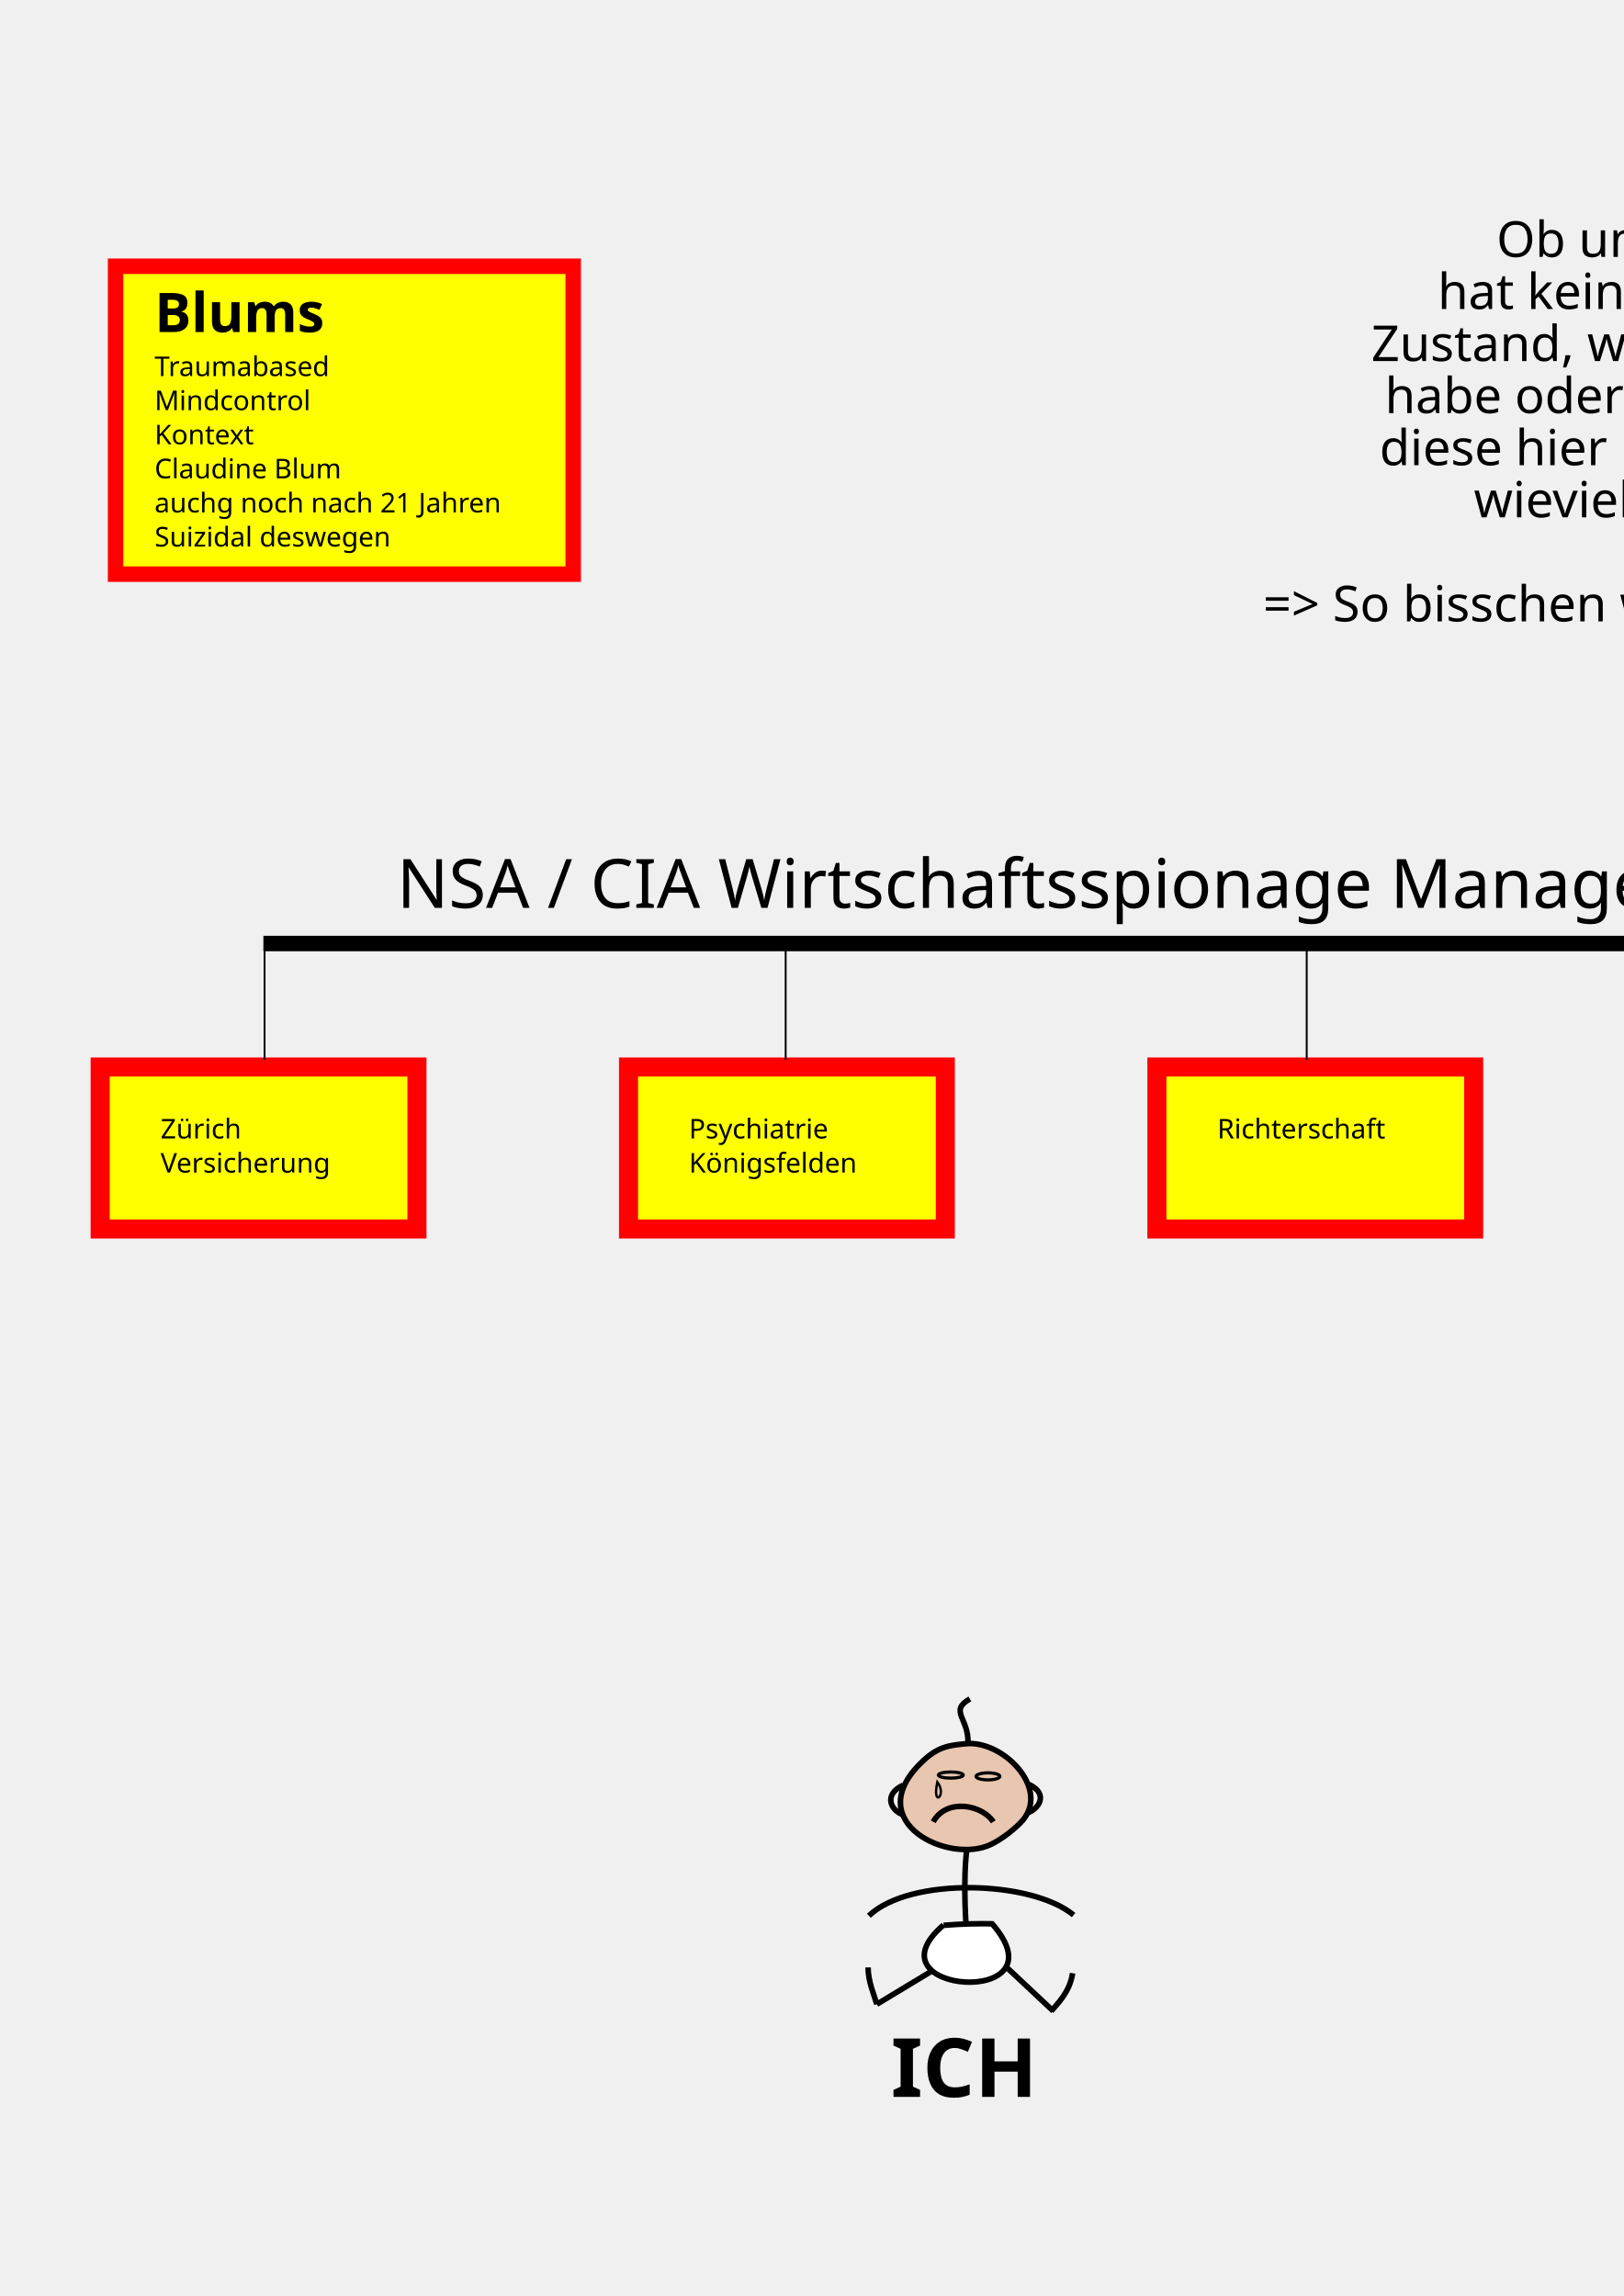
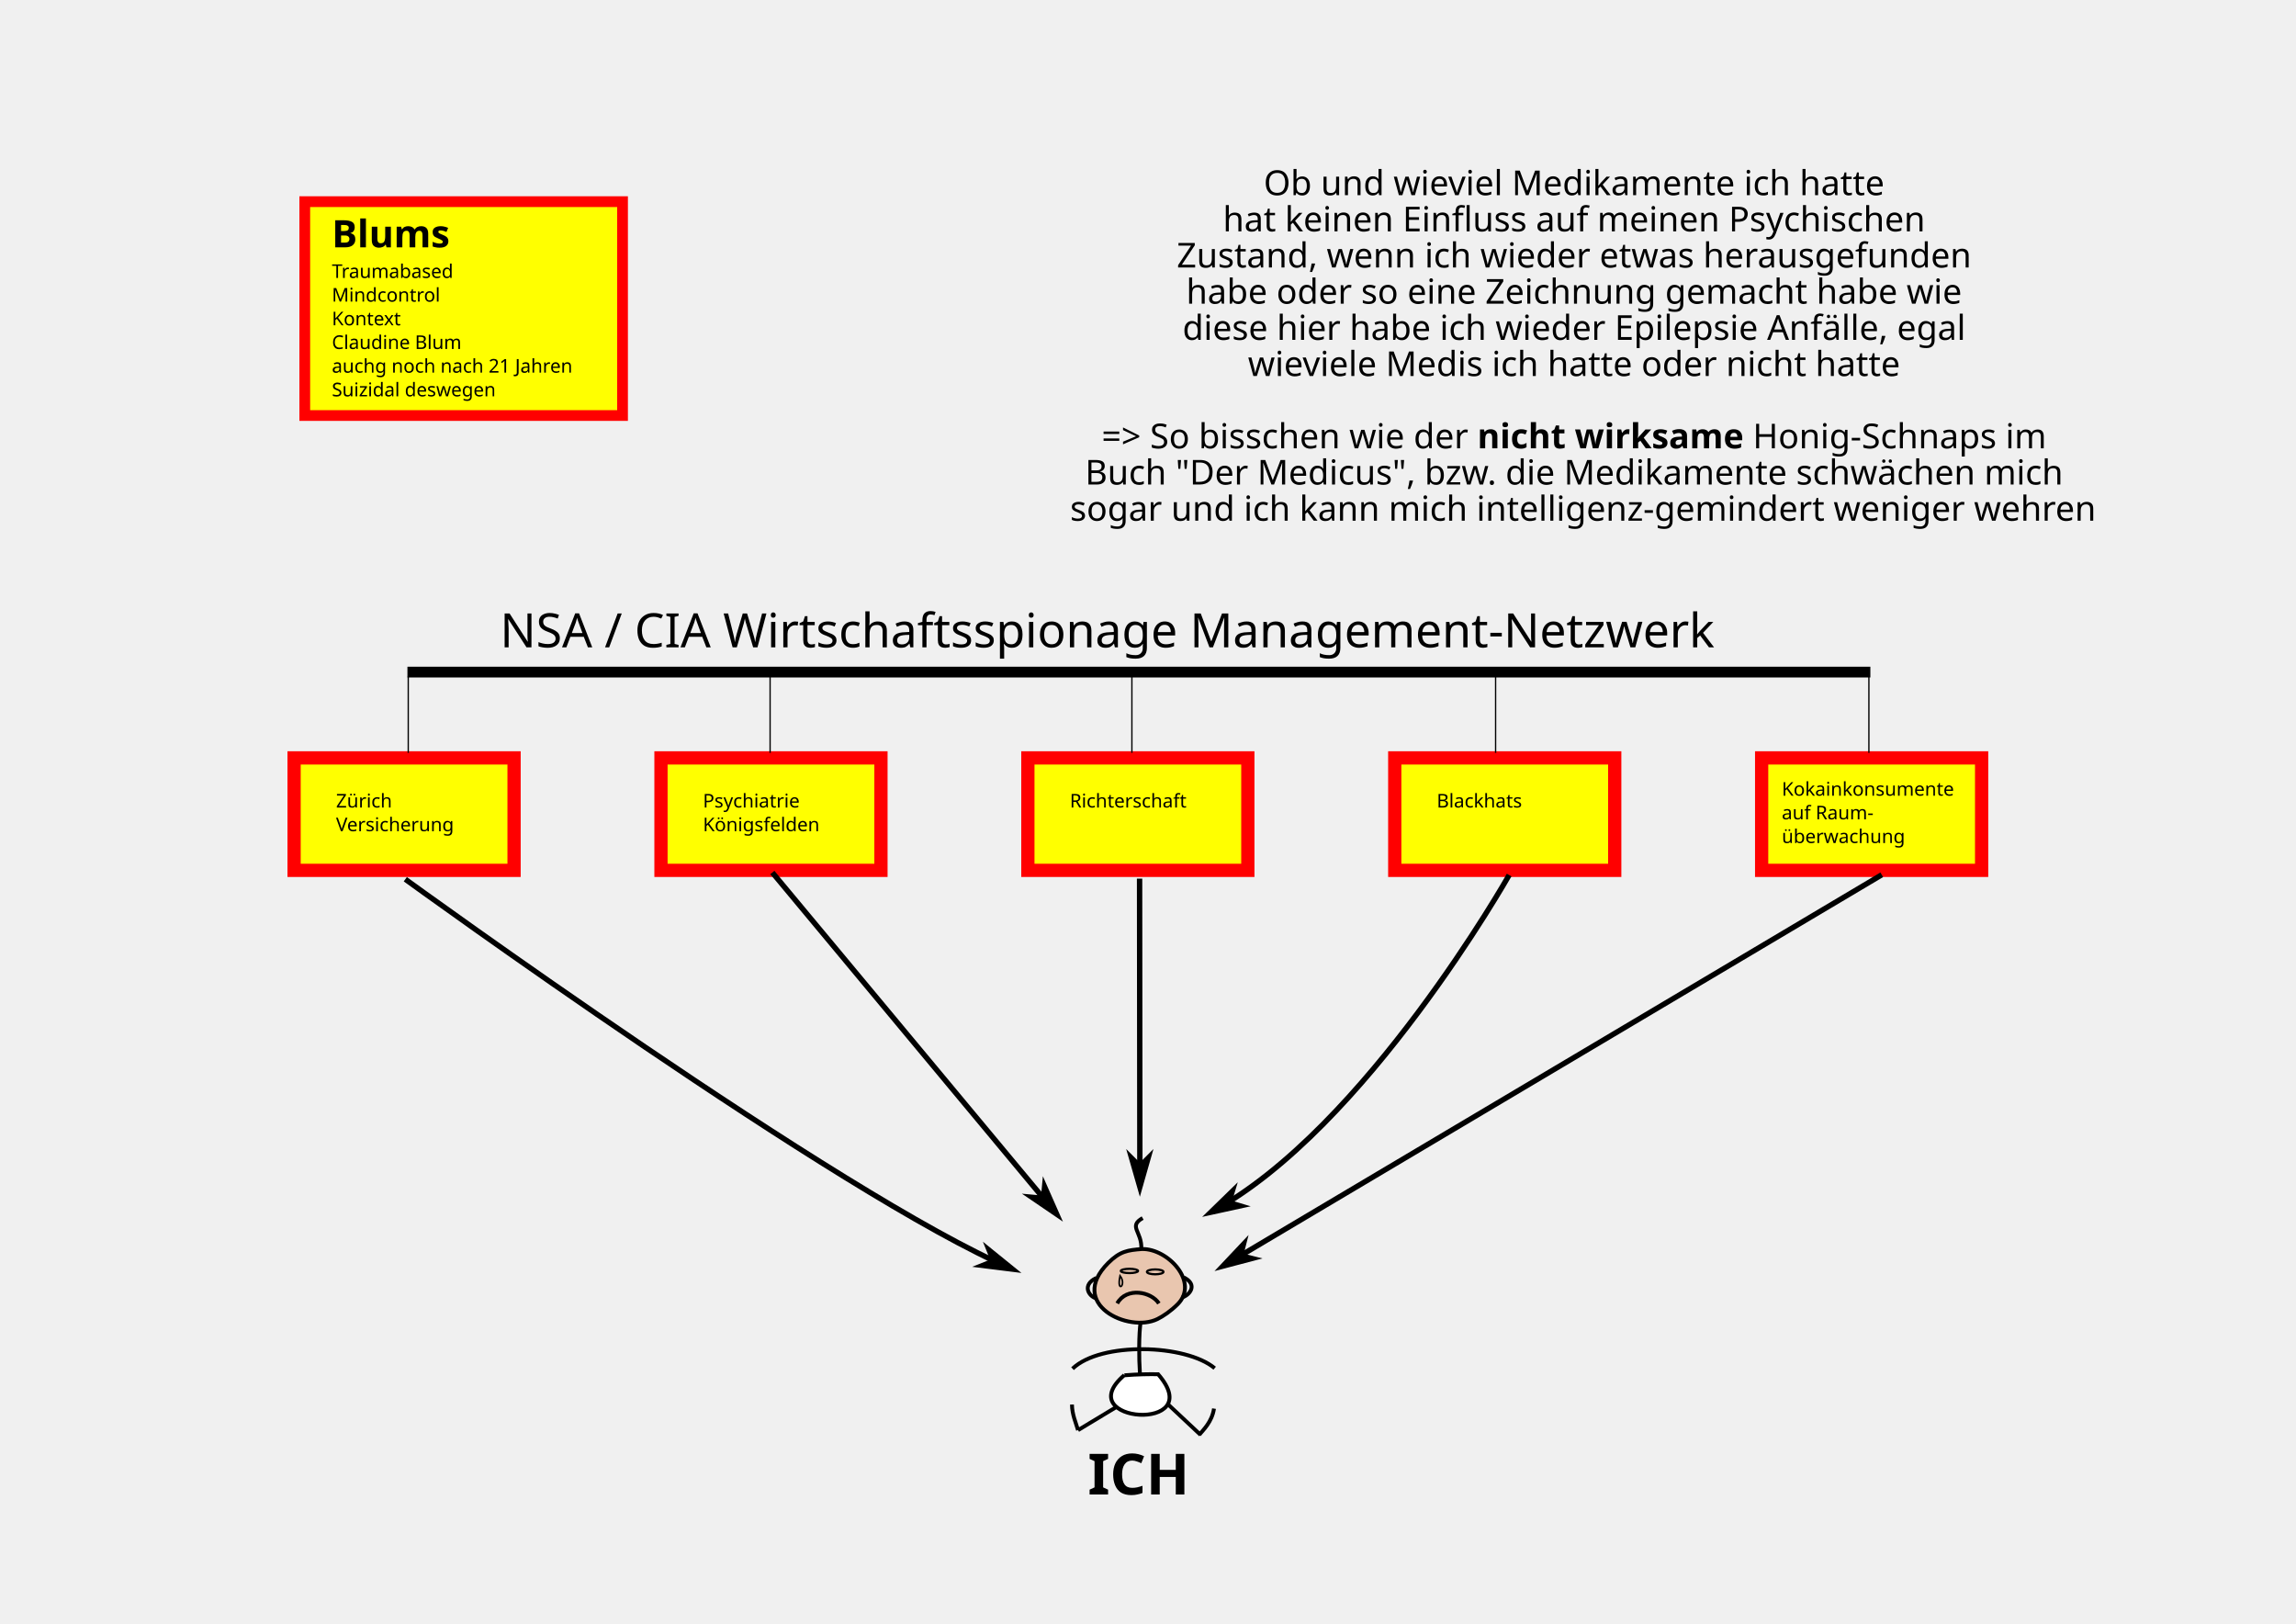
- <svg xmlns="http://www.w3.org/2000/svg" width="210mm" height="297mm" viewBox="0 0 210 297" version="1.1" id="svg5">
-   <defs id="defs2" />
+ <svg xmlns="http://www.w3.org/2000/svg" width="297mm" height="210mm" viewBox="0 0 297 210" version="1.1" id="svg5">
+   <defs id="defs2">
+     <marker style="overflow:visible" id="Arrow1Mend" refX="0" refY="0" orient="auto">
+       <path transform="matrix(-0.4,0,0,-0.4,-4,0)" style="fill:context-stroke;fill-rule:evenodd;stroke:context-stroke;stroke-width:1pt" d="M 0,0 5,-5 -12.5,0 5,5 Z" id="path50411" />
+     </marker>
+     <marker style="overflow:visible" id="Arrow1Send" refX="0" refY="0" orient="auto">
+       <path transform="matrix(-0.2,0,0,-0.2,-1.2,0)" style="fill:context-stroke;fill-rule:evenodd;stroke:context-stroke;stroke-width:1pt" d="M 0,0 5,-5 -12.5,0 5,5 Z" id="path50417" />
+     </marker>
+   </defs>
  <g id="layer1">
-     <g id="g7736">
+     <g id="g7736" transform="matrix(0.6945077,0,0,0.6945077,29.04444,2.160117)">
      <rect style="fill:#ffff00;stroke:#ff0000;stroke-width:2.465;stroke-linecap:round" id="rect846" width="40.972" height="20.945" x="12.955" y="138.028" ry="0" />
      <text xml:space="preserve" style="font-style:normal;font-weight:normal;font-size:3.528px;line-height:1.25;font-family:sans-serif;letter-spacing:0px;word-spacing:0px;fill:#000000;fill-opacity:1;stroke:none;stroke-width:0.265" x="20.77" y="147.268" id="text2896">
        <tspan id="tspan2894" style="font-size:3.528px;stroke-width:0.265" x="20.77" y="147.268">Zürich</tspan>
        <tspan style="font-size:3.528px;stroke-width:0.265" x="20.77" y="151.678" id="tspan2898">Versicherung</tspan>
      </text>
    </g>
-     <g id="g7742" transform="translate(4.440047)">
+     <g id="g7742" transform="matrix(0.6945077,0,0,0.6945077,32.12809,2.160117)">
      <rect style="fill:#ffff00;stroke:#ff0000;stroke-width:2.465;stroke-linecap:round" id="rect846-3" width="40.972" height="20.945" x="76.85" y="138.028" ry="0" />
      <text xml:space="preserve" style="font-style:normal;font-weight:normal;font-size:3.528px;line-height:1.25;font-family:sans-serif;letter-spacing:0px;word-spacing:0px;fill:#000000;fill-opacity:1;stroke:none;stroke-width:0.265" x="84.665" y="147.268" id="text2896-6">
        <tspan style="font-size:3.528px;stroke-width:0.265" x="84.665" y="147.268" id="tspan2898-5">Psychiatrie</tspan>
        <tspan style="font-size:3.528px;stroke-width:0.265" x="84.665" y="151.678" id="tspan8261">Königsfelden</tspan>
      </text>
    </g>
-     <g id="g7748" transform="translate(-6.021128)">
+     <g id="g7748" transform="matrix(0.6945077,0,0,0.6945077,24.86272,2.160117)">
      <rect style="fill:#ffff00;stroke:#ff0000;stroke-width:2.465;stroke-linecap:round" id="rect846-35" width="40.972" height="20.945" x="155.646" y="138.028" ry="0" />
      <text xml:space="preserve" style="font-style:normal;font-weight:normal;font-size:3.528px;line-height:1.25;font-family:sans-serif;letter-spacing:0px;word-spacing:0px;fill:#000000;fill-opacity:1;stroke:none;stroke-width:0.265" x="163.461" y="147.268" id="text2896-62">
        <tspan style="font-size:3.528px;stroke-width:0.265" x="163.461" y="147.268" id="tspan2898-1">Richterschaft</tspan>
      </text>
    </g>
-     <g id="g7748-2" transform="translate(62.3136)">
+     <g id="g7748-2" transform="matrix(0.6945077,0,0,0.6945077,72.32172,2.160117)">
      <rect style="fill:#ffff00;stroke:#ff0000;stroke-width:2.465;stroke-linecap:round" id="rect846-35-7" width="40.972" height="20.945" x="155.646" y="138.028" ry="0" />
      <text xml:space="preserve" style="font-style:normal;font-weight:normal;font-size:3.528px;line-height:1.25;font-family:sans-serif;letter-spacing:0px;word-spacing:0px;fill:#000000;fill-opacity:1;stroke:none;stroke-width:0.265" x="163.461" y="147.268" id="text2896-62-0">
        <tspan style="font-size:3.528px;stroke-width:0.265" x="163.461" y="147.268" id="tspan2898-1-3">Blackhats</tspan>
      </text>
    </g>
-     <g id="g7748-2-6" transform="translate(141.1909,-0.5348177)">
+     <g id="g7748-2-6" transform="matrix(0.6945077,0,0,0.6945077,127.1026,1.788682)">
      <g id="g14001" transform="translate(0,-2.900718)">
        <rect style="fill:#ffff00;stroke:#ff0000;stroke-width:2.465;stroke-linecap:round" id="rect846-35-7-0" width="40.972" height="20.945" x="145.103" y="141.463" ry="0" />
        <text xml:space="preserve" style="font-style:normal;font-weight:normal;font-size:3.528px;line-height:1.25;font-family:sans-serif;letter-spacing:0px;word-spacing:0px;fill:#000000;fill-opacity:1;stroke:none;stroke-width:0.265" x="148.859" y="148.499" id="text2896-62-0-6">
          <tspan style="font-size:3.528px;stroke-width:0.265" x="148.859" y="148.499" id="tspan2898-1-3-2">Kokainkonsumente</tspan>
          <tspan style="font-size:3.528px;stroke-width:0.265" x="148.859" y="152.909" id="tspan12962">auf Raum-</tspan>
          <tspan style="font-size:3.528px;stroke-width:0.265" x="148.859" y="157.318" id="tspan12964">überwachung</tspan>
        </text>
      </g>
    </g>
-     <path style="fill:none;stroke:#000000;stroke-width:2;stroke-linecap:butt;stroke-linejoin:miter;stroke-miterlimit:4;stroke-dasharray:none;stroke-opacity:1" d="m 34.065,122.049 272.478,0" id="path7834" />
-     <rect style="fill:#ffff00;stroke:#ff0000;stroke-width:2;stroke-linecap:round;stroke-miterlimit:4;stroke-dasharray:none" id="rect14238" width="59.186" height="39.827" x="14.946" y="34.442" />
-     <text xml:space="preserve" style="font-style:normal;font-weight:normal;font-size:3.528px;line-height:1.25;font-family:sans-serif;letter-spacing:0px;word-spacing:0px;fill:#000000;fill-opacity:1;stroke:none;stroke-width:0.265" x="19.993" y="42.95" id="text16156">
-       <tspan id="tspan16154" style="font-weight:bold;font-size:7.056px;stroke-width:0.265" x="19.993" y="42.95">Blums</tspan>
-       <tspan style="font-size:3.528px;stroke-width:0.265" x="19.993" y="48.648" id="tspan16158">Traumabased</tspan>
-       <tspan style="font-size:3.528px;stroke-width:0.265" x="19.993" y="53.058" id="tspan16702">Mindcontrol</tspan>
-       <tspan style="font-size:3.528px;stroke-width:0.265" x="19.993" y="57.468" id="tspan16704">Kontext</tspan>
-       <tspan style="font-size:3.528px;stroke-width:0.265" x="19.993" y="61.878" id="tspan16706">Claudine Blum</tspan>
-       <tspan style="font-size:3.528px;stroke-width:0.265" x="19.993" y="66.287" id="tspan26071">auchg noch nach 21 Jahren</tspan>
-       <tspan style="font-size:3.528px;stroke-width:0.265" x="19.993" y="70.697" id="tspan26073">Suizidal deswegen</tspan>
+     <path style="fill:none;stroke:#000000;stroke-width:1.389;stroke-linecap:butt;stroke-linejoin:miter;stroke-miterlimit:4;stroke-dasharray:none;stroke-opacity:1" d="M 52.703,86.924 H 241.941" id="path7834" />
+     <rect style="fill:#ffff00;stroke:#ff0000;stroke-width:1.389;stroke-linecap:round;stroke-miterlimit:4;stroke-dasharray:none" id="rect14238" width="41.105" height="27.66" x="39.424" y="26.08" />
+     <text xml:space="preserve" style="font-style:normal;font-weight:normal;font-size:2.45px;line-height:1.25;font-family:sans-serif;letter-spacing:0px;word-spacing:0px;fill:#000000;fill-opacity:1;stroke:none;stroke-width:0.184" x="42.93" y="31.989" id="text16156">
+       <tspan id="tspan16154" style="font-weight:bold;font-size:4.9px;stroke-width:0.184" x="42.93" y="31.989">Blums</tspan>
+       <tspan style="font-size:2.45px;stroke-width:0.184" x="42.93" y="35.947" id="tspan16158">Traumabased</tspan>
+       <tspan style="font-size:2.45px;stroke-width:0.184" x="42.93" y="39.009" id="tspan16702">Mindcontrol</tspan>
+       <tspan style="font-size:2.45px;stroke-width:0.184" x="42.93" y="42.072" id="tspan16704">Kontext</tspan>
+       <tspan style="font-size:2.45px;stroke-width:0.184" x="42.93" y="45.135" id="tspan16706">Claudine Blum</tspan>
+       <tspan style="font-size:2.45px;stroke-width:0.184" x="42.93" y="48.197" id="tspan26071">auchg noch nach 21 Jahren</tspan>
+       <tspan style="font-size:2.45px;stroke-width:0.184" x="42.93" y="51.26" id="tspan26073">Suizidal deswegen</tspan>
    </text>
-     <path style="fill:none;stroke:#000000;stroke-width:0.244px;stroke-linecap:butt;stroke-linejoin:miter;stroke-opacity:1" d="m 34.217,122.863 v 14.227" id="path20083" />
-     <path style="fill:none;stroke:#000000;stroke-width:0.244px;stroke-linecap:butt;stroke-linejoin:miter;stroke-opacity:1" d="m 101.615,122.863 v 14.227" id="path20083-6" />
-     <path style="fill:none;stroke:#000000;stroke-width:0.244px;stroke-linecap:butt;stroke-linejoin:miter;stroke-opacity:1" d="m 169.001,122.863 v 14.227" id="path20083-1" />
-     <path style="fill:none;stroke:#000000;stroke-width:0.244px;stroke-linecap:butt;stroke-linejoin:miter;stroke-opacity:1" d="m 236.744,122.863 v 14.227" id="path20083-8" />
-     <path style="fill:none;stroke:#000000;stroke-width:0.244px;stroke-linecap:butt;stroke-linejoin:miter;stroke-opacity:1" d="m 306.27,122.863 v 14.227" id="path20083-7" />
-     <text xml:space="preserve" style="font-style:normal;font-weight:normal;font-size:8.819px;line-height:1.25;font-family:sans-serif;letter-spacing:0px;word-spacing:0px;fill:#000000;fill-opacity:1;stroke:none;stroke-width:0.265" x="51.315" y="117.435" id="text21179">
-       <tspan id="tspan21177" style="font-size:8.819px;stroke-width:0.265" x="51.315" y="117.435">NSA / CIA Wirtschaftsspionage Management-Netzwerk</tspan>
+     <path style="fill:none;stroke:#000000;stroke-width:0.17px;stroke-linecap:butt;stroke-linejoin:miter;stroke-opacity:1" d="m 52.809,87.489 v 9.881" id="path20083" />
+     <path style="fill:none;stroke:#000000;stroke-width:0.17px;stroke-linecap:butt;stroke-linejoin:miter;stroke-opacity:1" d="m 99.617,87.489 v 9.881" id="path20083-6" />
+     <path style="fill:none;stroke:#000000;stroke-width:0.17px;stroke-linecap:butt;stroke-linejoin:miter;stroke-opacity:1" d="m 146.417,87.489 v 9.881" id="path20083-1" />
+     <path style="fill:none;stroke:#000000;stroke-width:0.17px;stroke-linecap:butt;stroke-linejoin:miter;stroke-opacity:1" d="m 193.465,87.489 v 9.881" id="path20083-8" />
+     <path style="fill:none;stroke:#000000;stroke-width:0.17px;stroke-linecap:butt;stroke-linejoin:miter;stroke-opacity:1" d="m 241.751,87.489 v 9.881" id="path20083-7" />
+     <text xml:space="preserve" style="font-style:normal;font-weight:normal;font-size:6.125px;line-height:1.25;font-family:sans-serif;letter-spacing:0px;word-spacing:0px;fill:#000000;fill-opacity:1;stroke:none;stroke-width:0.184" x="64.683" y="83.72" id="text21179">
+       <tspan id="tspan21177" style="font-size:6.125px;stroke-width:0.184" x="64.683" y="83.72">NSA / CIA Wirtschaftsspionage Management-Netzwerk</tspan>
    </text>
-     <g id="g7117-78-2-0" transform="matrix(0.2984497,0,0,0.2984497,-763.2227,-2.018266)" style="display:inline;fill:none;stroke:#000000;stroke-width:2.264;stroke-miterlimit:4;stroke-dasharray:none;stroke-opacity:1;enable-background:new">
+     <g id="g7117-78-2-0" transform="matrix(0.2072756,0,0,0.2072756,-469.3727,3.505942)" style="display:inline;fill:none;stroke:#000000;stroke-width:2.264;stroke-miterlimit:4;stroke-dasharray:none;stroke-opacity:1;enable-background:new">
      <path id="path4743-5-5-2-62" d="m 2933.476,859.485 c 0.058,6.291 2.452,11.313 3.781,15.963" style="fill:none;stroke:#000000;stroke-width:2.415;stroke-linecap:butt;stroke-linejoin:miter;stroke-miterlimit:4;stroke-dasharray:none;stroke-opacity:1" />
      <path id="path4745-4-2-7-6" d="m 2961.621,860.745 -24.365,14.703" style="fill:none;stroke:#000000;stroke-width:2.415;stroke-linecap:butt;stroke-linejoin:miter;stroke-miterlimit:4;stroke-dasharray:none;stroke-opacity:1" />
      <path id="path4747-8-3-5-1" d="m 2993.548,859.485 20.164,18.904" style="fill:none;stroke:#000000;stroke-width:2.415;stroke-linecap:butt;stroke-linejoin:miter;stroke-miterlimit:4;stroke-dasharray:none;stroke-opacity:1" />
      <path id="path4749-6-9-1-8" d="m 3022.113,862.005 c -1.258,8.317 -6.732,13.335 -9.242,16.383" style="fill:none;stroke:#000000;stroke-width:2.415;stroke-linecap:butt;stroke-linejoin:miter;stroke-miterlimit:4;stroke-dasharray:none;stroke-opacity:1" />
      <path id="path4768-7-1-3-7" d="m 2966.227,841.234 c 8.104,-0.66 15.671,-0.77 21.019,-0.653 31.961,36.798 -55.907,30.381 -21.098,0.544" style="fill:#ffffff;stroke:#000000;stroke-width:2.415;stroke-linecap:butt;stroke-linejoin:miter;stroke-miterlimit:4;stroke-dasharray:none;stroke-opacity:1" />
      <path id="path4770-97-2-6-9" d="m 2975.904,840.611 c -0.703,-10.597 -0.728,-25.2 0.435,-32.688" style="fill:none;stroke:#000000;stroke-width:2.415;stroke-linecap:butt;stroke-linejoin:miter;stroke-miterlimit:4;stroke-dasharray:none;stroke-opacity:1" />
      <path id="path4772-40-3-8-20" d="m 2977.164,762.445 c -8.87,0.692 -13.69,1.31 -21.09,8.71 -25.649,25.649 12.688,43.844 30.752,34.978 3.574,-1.754 8.397,-5.036 12.602,-9.242 13.64,-13.64 -6.002,-34.799 -22.264,-34.447 z" style="fill:#e9c6af;stroke:#000000;stroke-width:2.415;stroke-linecap:butt;stroke-linejoin:miter;stroke-miterlimit:4;stroke-dasharray:none;stroke-opacity:1" />
      <path id="path4776-2-7-5-2" d="m 2948.571,780.534 c -8.892,4.295 -4.856,11.351 0.197,12.795" style="fill:none;stroke:#000000;stroke-width:2.415;stroke-linecap:butt;stroke-linejoin:miter;stroke-miterlimit:4;stroke-dasharray:none;stroke-opacity:1" />
      <path id="path4778-0-04-3-3" d="m 2976.744,762.445 c 0.566,-10.912 -8.397,-14.045 0.84,-19.324" style="fill:none;stroke:#000000;stroke-width:2.415;stroke-linecap:butt;stroke-linejoin:miter;stroke-miterlimit:4;stroke-dasharray:none;stroke-opacity:1" />
      <path id="path4784-1-8-6-7" d="m 2961.712,796.367 c 5.824,-10.444 21.379,-7.303 26.012,0.041" style="fill:none;stroke:#000000;stroke-width:2.415;stroke-linecap:butt;stroke-linejoin:miter;stroke-miterlimit:4;stroke-dasharray:none;stroke-opacity:1" />
      <path id="path4786-3-9-3-5" d="m 2933.824,837.101 c 17.784,-16.97 70.615,-15.379 88.71,-0.301" style="fill:none;stroke:#000000;stroke-width:2.415;stroke-linecap:butt;stroke-linejoin:miter;stroke-miterlimit:4;stroke-dasharray:none;stroke-opacity:1" />
      <path id="path4776-9-7-4-8-9" d="m 3003.253,780.18 c 8.892,4.295 3.922,11.04 -1.131,12.484" style="fill:none;stroke:#000000;stroke-width:2.415;stroke-linecap:butt;stroke-linejoin:miter;stroke-miterlimit:4;stroke-dasharray:none;stroke-opacity:1" />
      <ellipse id="path7095-3-3-2" style="fill:none;stroke:#000000;stroke-width:1.38;stroke-miterlimit:4;stroke-dasharray:none;stroke-opacity:1" cx="2969.331" cy="776.117" rx="5.404" ry="1.33" />
      <ellipse id="path7095-2-7-2-2" style="fill:none;stroke:#000000;stroke-width:1.38;stroke-miterlimit:4;stroke-dasharray:none;stroke-opacity:1" cx="2985.417" cy="776.686" rx="5.176" ry="1.519" />
      <path id="path7115-9-9-8" d="m 2963.484,779.114 c -2.443,11.652 4.489,5.807 0,0 z" style="fill:none;stroke:#000000;stroke-width:1.035;stroke-linecap:butt;stroke-linejoin:miter;stroke-miterlimit:4;stroke-dasharray:none;stroke-opacity:1" />
    </g>
-     <text xml:space="preserve" style="font-style:normal;font-weight:normal;font-size:10.583px;line-height:1.25;font-family:sans-serif;letter-spacing:0px;word-spacing:0px;fill:#000000;fill-opacity:1;stroke:none;stroke-width:0.265" x="115.216" y="271.247" id="text30274">
-       <tspan id="tspan30272" style="font-weight:bold;stroke-width:0.265" x="115.216" y="271.247">ICH</tspan>
+     <text xml:space="preserve" style="font-style:normal;font-weight:normal;font-size:7.35px;line-height:1.25;font-family:sans-serif;letter-spacing:0px;word-spacing:0px;fill:#000000;fill-opacity:1;stroke:none;stroke-width:0.184" x="140.71" y="193.291" id="text30274">
+       <tspan id="tspan30272" style="font-weight:bold;stroke-width:0.184" x="140.71" y="193.291">ICH</tspan>
    </text>
-     <text xml:space="preserve" style="font-style:normal;font-weight:normal;font-size:6.415px;line-height:1.05;font-family:sans-serif;letter-spacing:0px;word-spacing:0px;fill:#000000;fill-opacity:1;stroke:none;stroke-width:0.16" x="257.2" y="33.233" id="text43532">
-       <tspan id="tspan43530" style="text-align:center;text-anchor:middle;stroke-width:0.16" x="257.2" y="33.233">Ob und wieviel Medikamente ich hatte</tspan>
-       <tspan style="text-align:center;text-anchor:middle;stroke-width:0.16" x="257.2" y="39.968" id="tspan43534">hat keinen Einfluss auf meinen Psychischen</tspan>
-       <tspan style="text-align:center;text-anchor:middle;stroke-width:0.16" x="257.2" y="46.704" id="tspan43536">Zustand, wenn ich wieder etwas herausgefunden</tspan>
-       <tspan style="text-align:center;text-anchor:middle;stroke-width:0.16" x="257.2" y="53.44" id="tspan43538">habe oder so eine Zeichnung gemacht habe wie</tspan>
-       <tspan style="text-align:center;text-anchor:middle;stroke-width:0.16" x="257.2" y="60.176" id="tspan43540">diese hier habe ich wieder Epilepsie Anfälle, egal</tspan>
-       <tspan style="text-align:center;text-anchor:middle;stroke-width:0.16" x="257.2" y="66.912" id="tspan43542">wieviele Medis ich hatte oder nicht hatte</tspan>
-       <tspan style="text-align:center;text-anchor:middle;stroke-width:0.16" x="257.2" y="73.648" id="tspan47294" />
-       <tspan style="text-align:center;text-anchor:middle;stroke-width:0.16" x="257.2" y="80.384" id="tspan47296">=&gt; So bisschen wie der <tspan style="font-weight:bold" id="tspan49556">nicht wirksame</tspan> Honig-Schnaps im</tspan>
-       <tspan style="text-align:center;text-anchor:middle;stroke-width:0.16" x="257.2" y="87.119" id="tspan47298">Buch "Der Medicus"</tspan>
+     <text xml:space="preserve" style="font-style:normal;font-weight:normal;font-size:4.455px;line-height:1.05;font-family:sans-serif;letter-spacing:0px;word-spacing:0px;fill:#000000;fill-opacity:1;stroke:none;stroke-width:0.111" x="207.672" y="25.24" id="text43532">
+       <tspan id="tspan43530" style="text-align:center;text-anchor:middle;stroke-width:0.111" x="207.672" y="25.24">Ob und wieviel Medikamente ich hatte</tspan>
+       <tspan style="text-align:center;text-anchor:middle;stroke-width:0.111" x="207.672" y="29.919" id="tspan43534">hat keinen Einfluss auf meinen Psychischen</tspan>
+       <tspan style="text-align:center;text-anchor:middle;stroke-width:0.111" x="207.672" y="34.597" id="tspan43536">Zustand, wenn ich wieder etwas herausgefunden</tspan>
+       <tspan style="text-align:center;text-anchor:middle;stroke-width:0.111" x="207.672" y="39.275" id="tspan43538">habe oder so eine Zeichnung gemacht habe wie</tspan>
+       <tspan style="text-align:center;text-anchor:middle;stroke-width:0.111" x="207.672" y="43.953" id="tspan43540">diese hier habe ich wieder Epilepsie Anfälle, egal</tspan>
+       <tspan style="text-align:center;text-anchor:middle;stroke-width:0.111" x="207.672" y="48.631" id="tspan43542">wieviele Medis ich hatte oder nicht hatte</tspan>
+       <tspan style="text-align:center;text-anchor:middle;stroke-width:0.111" x="207.672" y="53.309" id="tspan47294" />
+       <tspan style="text-align:center;text-anchor:middle;stroke-width:0.111" x="207.672" y="57.987" id="tspan47296">=&gt; So bisschen wie der <tspan style="font-weight:bold;stroke-width:0.111" id="tspan49556">nicht wirksame</tspan> Honig-Schnaps im</tspan>
+       <tspan style="text-align:center;text-anchor:middle;stroke-width:0.111" x="207.672" y="62.665" id="tspan47298">Buch "Der Medicus", bzw. die Medikamente schwächen mich</tspan>
+       <tspan style="text-align:center;text-anchor:middle;stroke-width:0.111" x="207.672" y="67.343" id="tspan52425">sogar und ich kann mich intelligenz-gemindert weniger wehren</tspan>
    </text>
+     <path style="fill:none;stroke:#000000;stroke-width:0.695;stroke-linecap:butt;stroke-linejoin:miter;stroke-miterlimit:4;stroke-dasharray:none;stroke-opacity:1;marker-end:url(#Arrow1Mend)" d="m 52.429,113.716 c 0,0 56.507,41.055 78.444,50.384" id="path50232" />
+     <path style="fill:none;stroke:#000000;stroke-width:0.695;stroke-linecap:butt;stroke-linejoin:miter;stroke-miterlimit:4;stroke-dasharray:none;stroke-opacity:1;marker-end:url(#Arrow1Mend)" d="m 99.905,112.845 36.715,44.103" id="path50234" />
+     <path style="fill:none;stroke:#000000;stroke-width:0.695;stroke-linecap:butt;stroke-linejoin:miter;stroke-miterlimit:4;stroke-dasharray:none;stroke-opacity:1;marker-end:url(#Arrow1Mend)" d="m 147.411,113.635 0.037,39.775" id="path50236" />
+     <path style="fill:none;stroke:#000000;stroke-width:0.695;stroke-linecap:butt;stroke-linejoin:miter;stroke-miterlimit:4;stroke-dasharray:none;stroke-opacity:1;marker-end:url(#Arrow1Mend)" d="m 195.218,113.172 c 0,0 -18.565,32.842 -38.503,43.566" id="path50238" />
+     <path style="fill:none;stroke:#000000;stroke-width:0.695;stroke-linecap:butt;stroke-linejoin:miter;stroke-miterlimit:4;stroke-dasharray:none;stroke-opacity:1;marker-end:url(#Arrow1Mend)" d="m 243.417,113.139 -85.139,50.557" id="path50240" />
  </g>
</svg>
